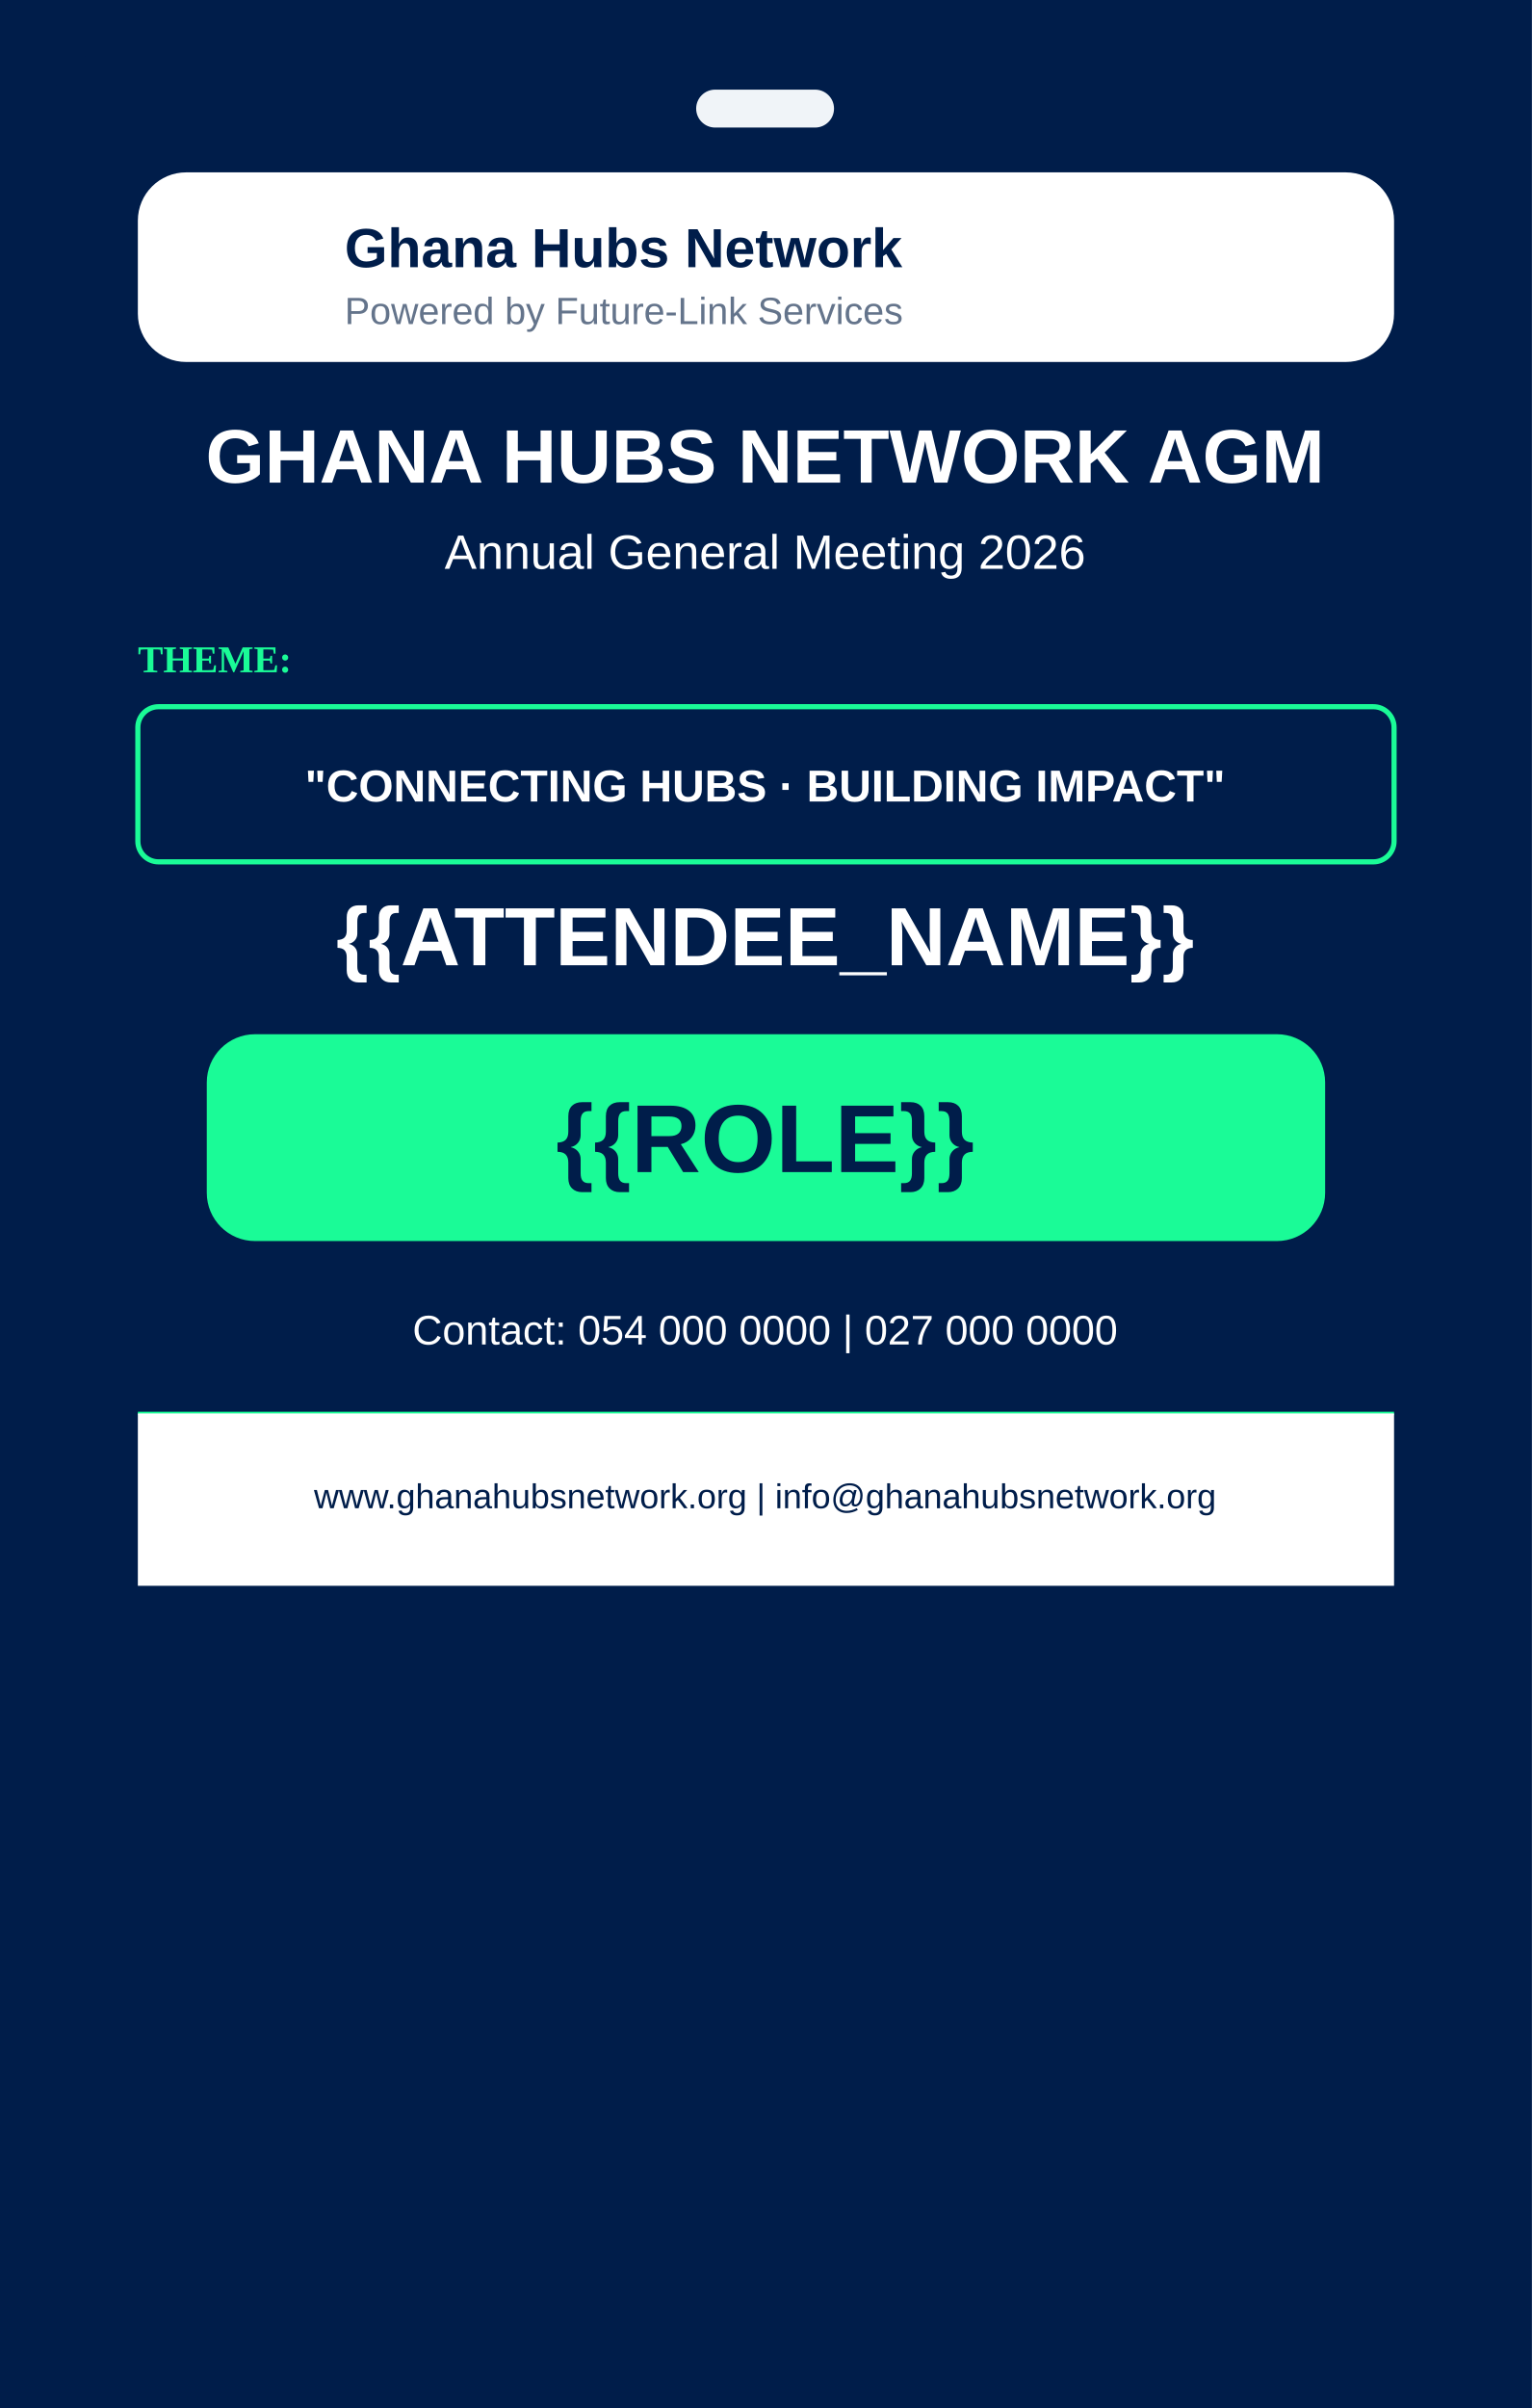
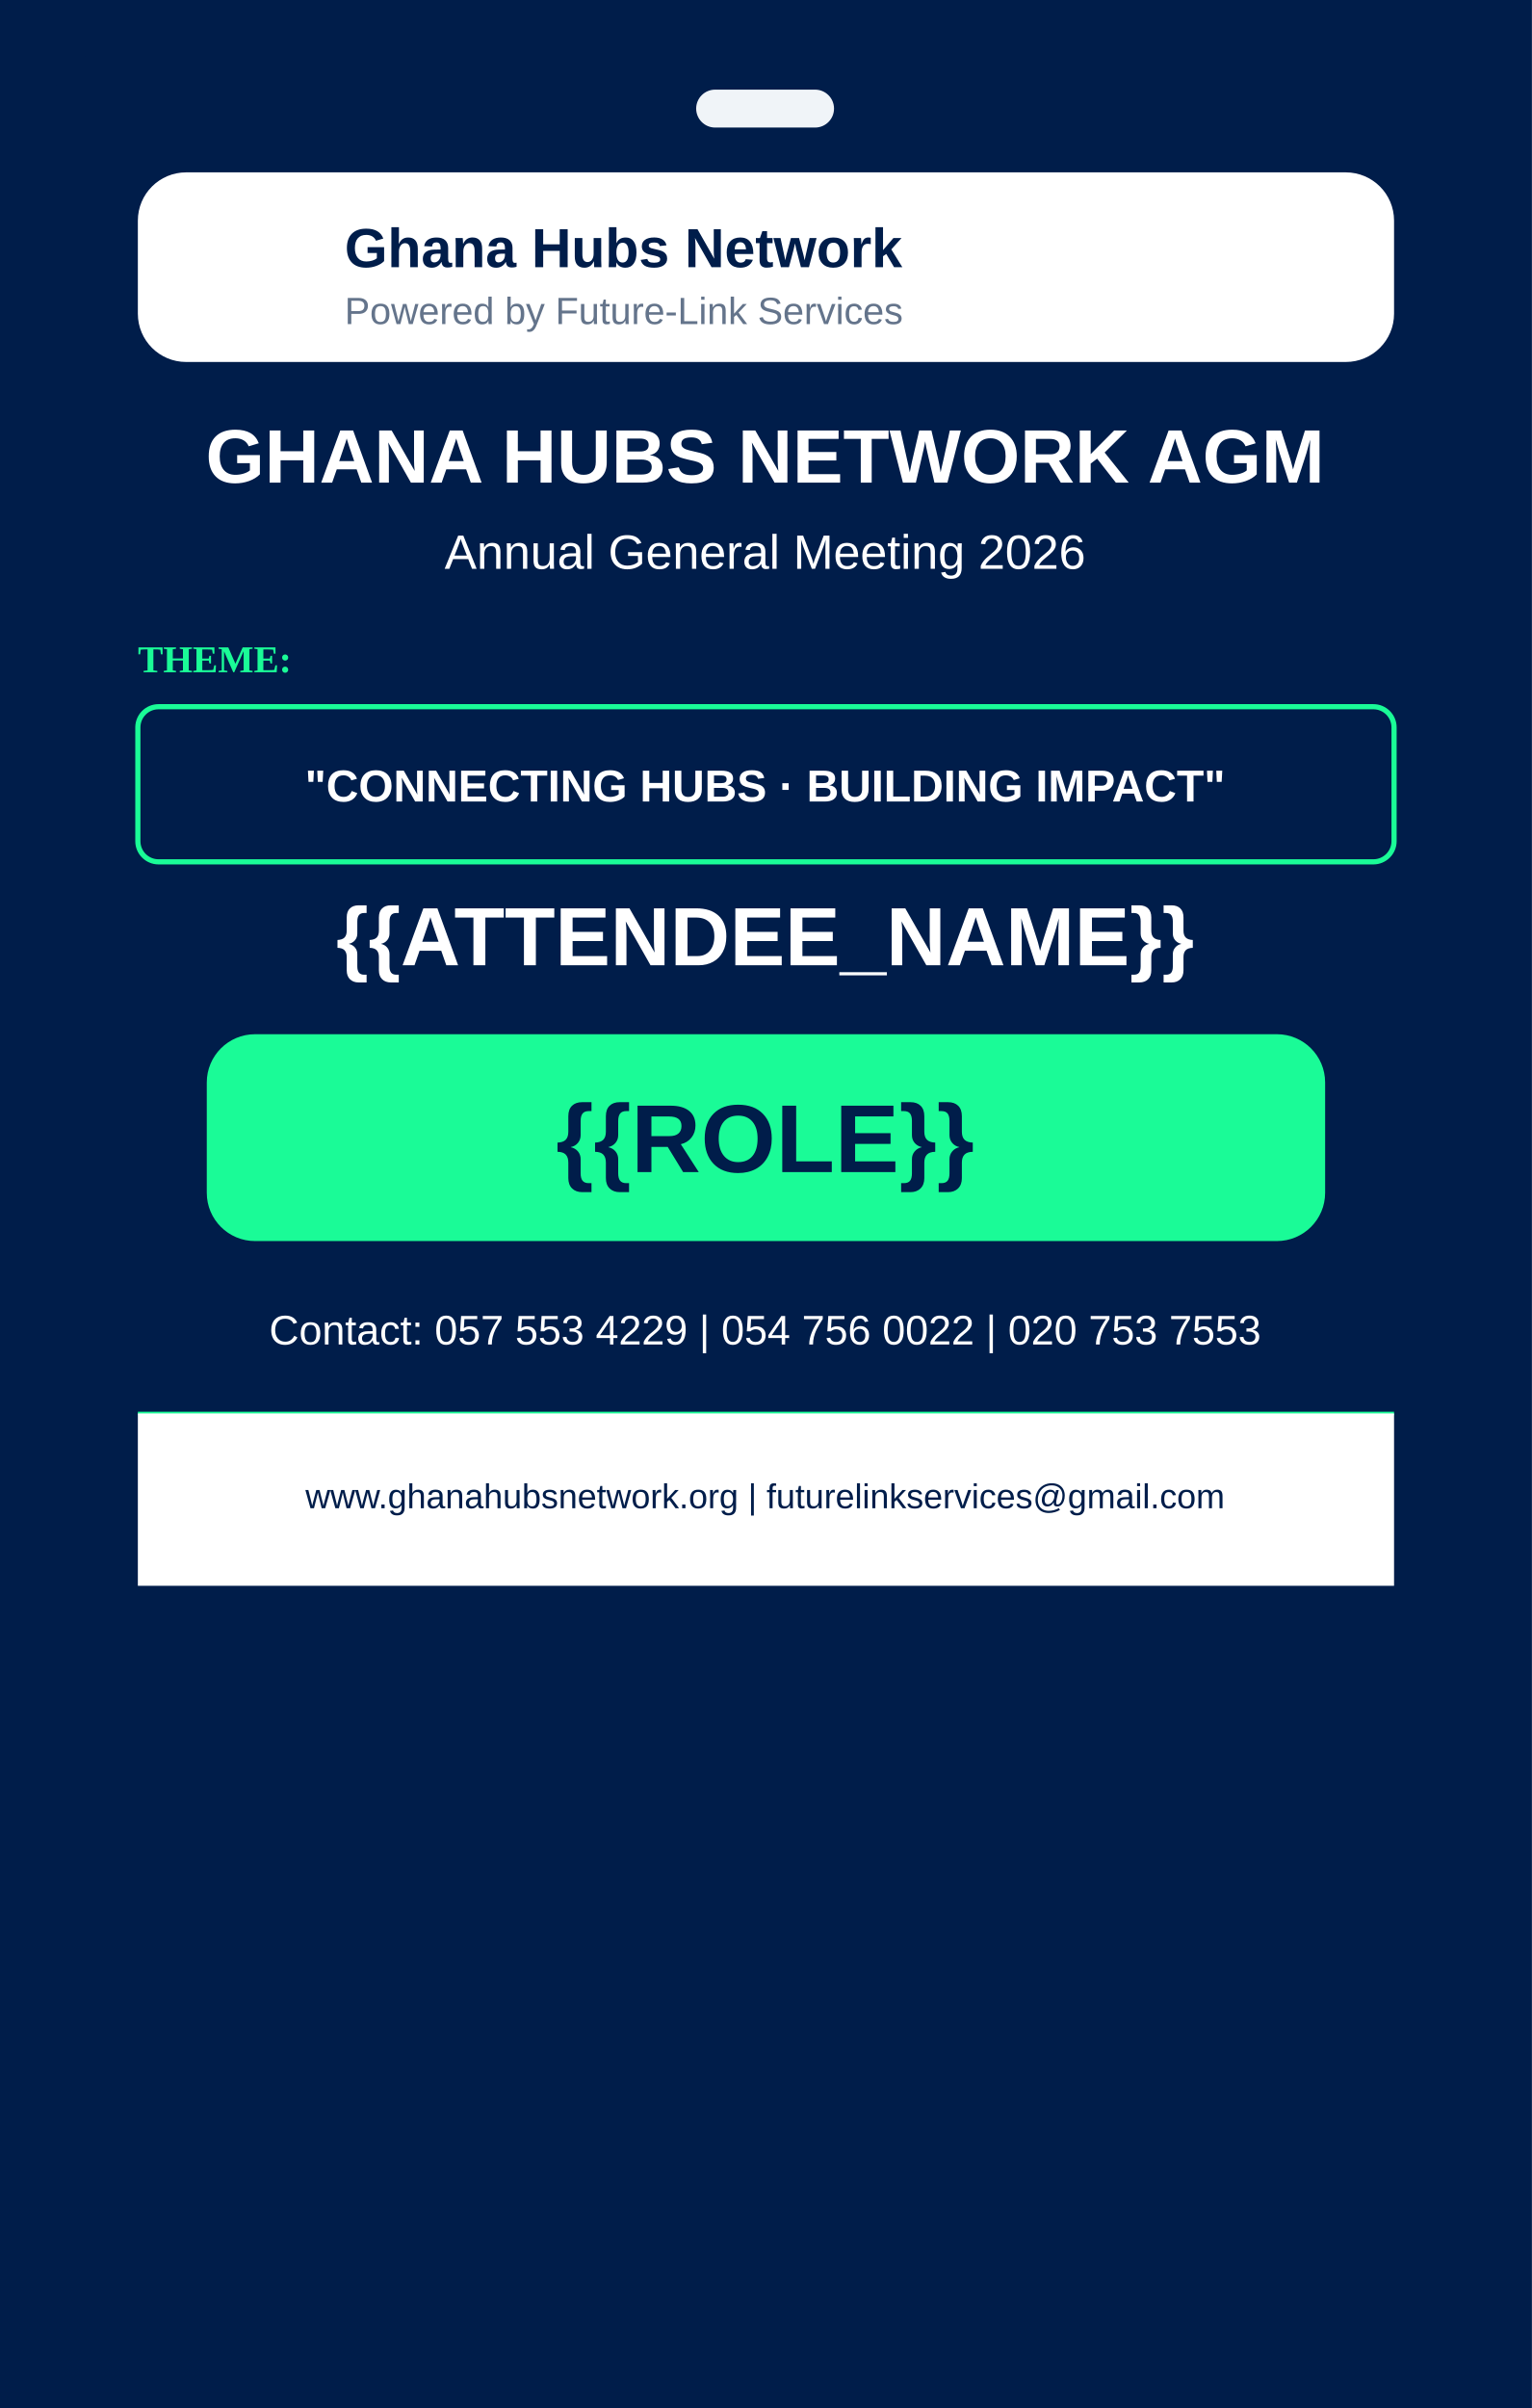
<svg xmlns="http://www.w3.org/2000/svg" width="889" height="1397" viewBox="0 0 889 1397">
  <defs>
    <style>
      .navy { fill: #001d4a; }
      .mint { fill: #1afb97; }
      .white { fill: #ffffff; }
      .text-white { fill: #ffffff; font-family: 'Arial', 'Helvetica', sans-serif; }
      .text-navy { fill: #001d4a; font-family: 'Arial', 'Helvetica', sans-serif; }
      .text-muted { fill: #64748b; font-family: 'Arial', 'Helvetica', sans-serif; }
      .bold { font-weight: 700; }
    </style>
  </defs>
  <rect class="navy" x="0" y="0" width="889" height="1397" />
  <rect class="navy" x="32" y="32" width="825" height="1333" rx="24" />
  <rect fill="#f0f4f8" x="404" y="52" width="80" height="22" rx="11" />
  <rect class="white" x="80" y="100" width="729" height="110" rx="28" />
  <text class="text-navy bold" x="200" y="155" font-size="32">Ghana Hubs Network</text>
  <text class="text-muted" x="200" y="188" font-size="22">Powered by Future-Link Services</text>
  <text class="text-white bold" x="444" y="280" font-size="44" text-anchor="middle">GHANA HUBS NETWORK AGM</text>
  <text class="text-white" x="444" y="330" font-size="28" text-anchor="middle">Annual General Meeting 2026</text>
  <text class="mint bold" x="80" y="390" font-size="22">THEME:</text>
  <rect fill="none" stroke="#1afb97" stroke-width="3" x="80" y="410" width="729" height="90" rx="12" />
  <text class="text-white bold" x="444" y="465" font-size="26" text-anchor="middle">"CONNECTING HUBS · BUILDING IMPACT"</text>
  <text class="text-white bold" x="444" y="560" font-size="48" text-anchor="middle">{{ATTENDEE_NAME}}</text>
  <rect class="mint" x="120" y="600" width="649" height="120" rx="28" />
  <text class="text-navy bold" x="444" y="680" font-size="56" text-anchor="middle">{{ROLE}}</text>
-   <text class="text-white" x="444" y="780" font-size="24" text-anchor="middle">Contact: 054 000 0000 | 027 000 0000</text>
+   <text class="text-white" x="444" y="780" font-size="24" text-anchor="middle">Contact: 057 553 4229 | 054 756 0022 | 020 753 7553</text>
  <line stroke="#1afb97" stroke-width="2" x1="80" y1="820" x2="809" y2="820" />
  <rect class="white" x="80" y="820" width="729" height="100" />
-   <text class="text-navy" x="444" y="875" font-size="20" text-anchor="middle">www.ghanahubsnetwork.org  |  info@ghanahubsnetwork.org</text>
+   <text class="text-navy" x="444" y="875" font-size="20" text-anchor="middle">www.ghanahubsnetwork.org  |  futurelinkservices@gmail.com</text>
</svg>
